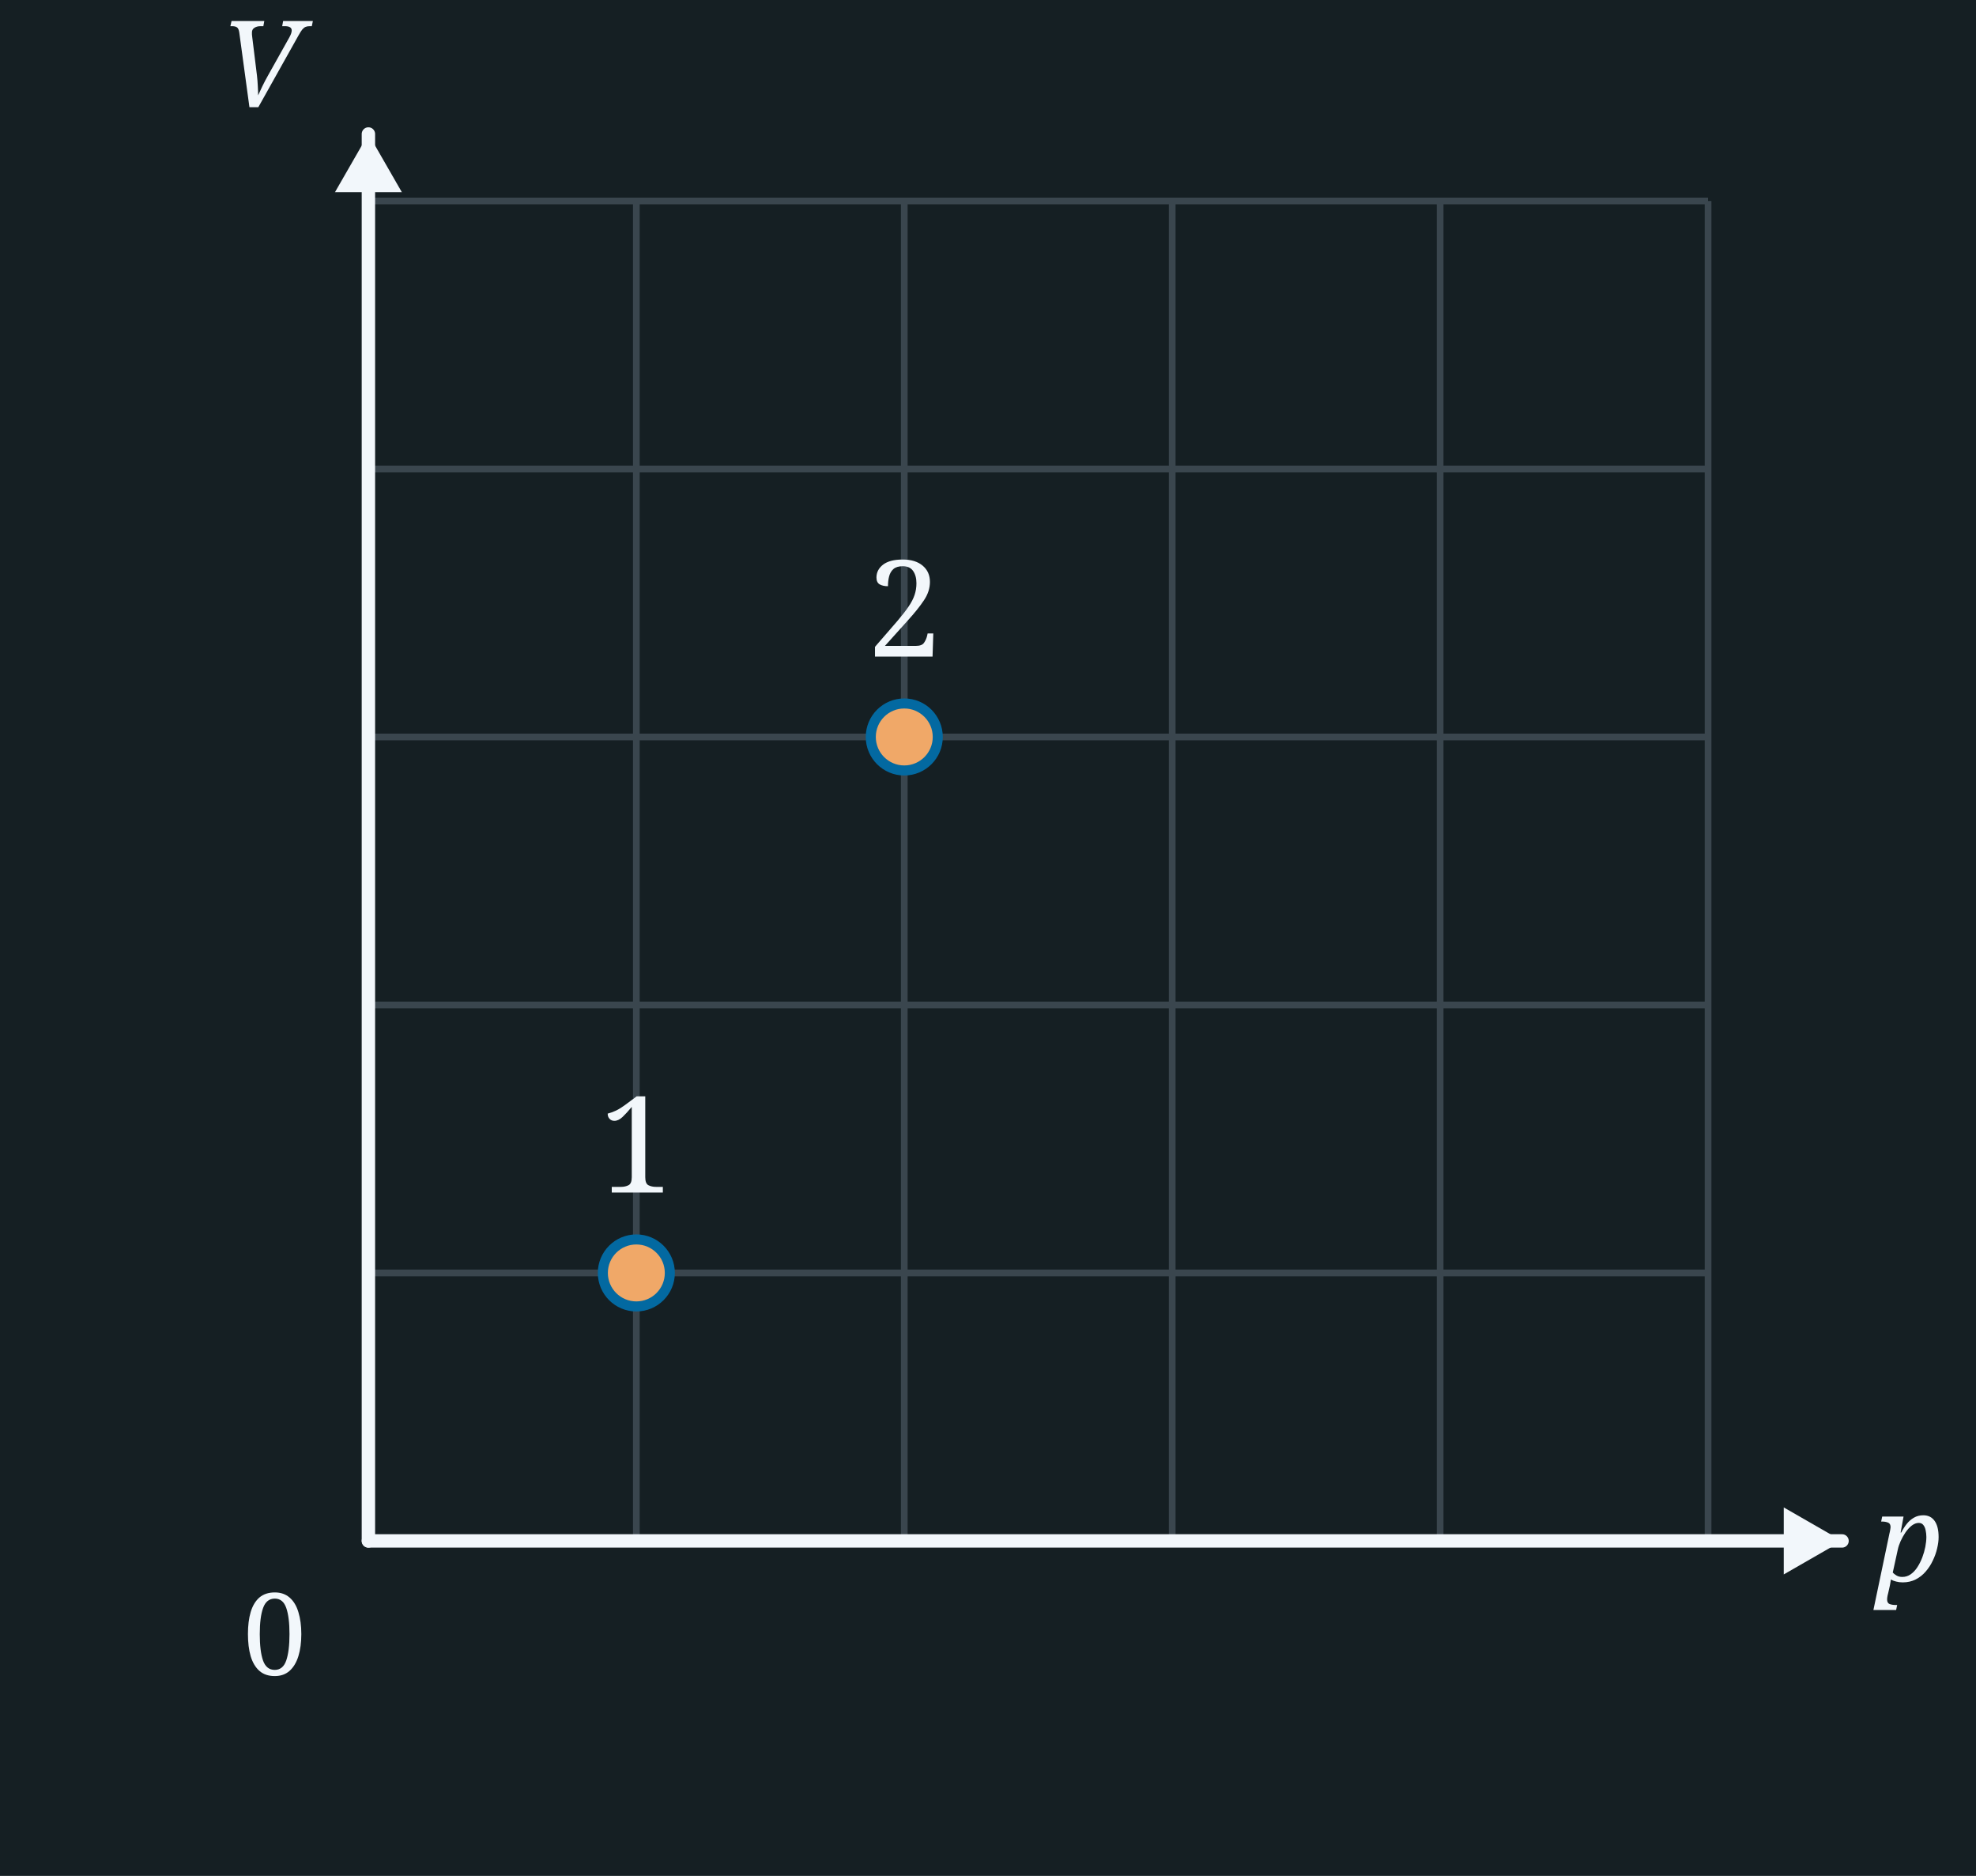
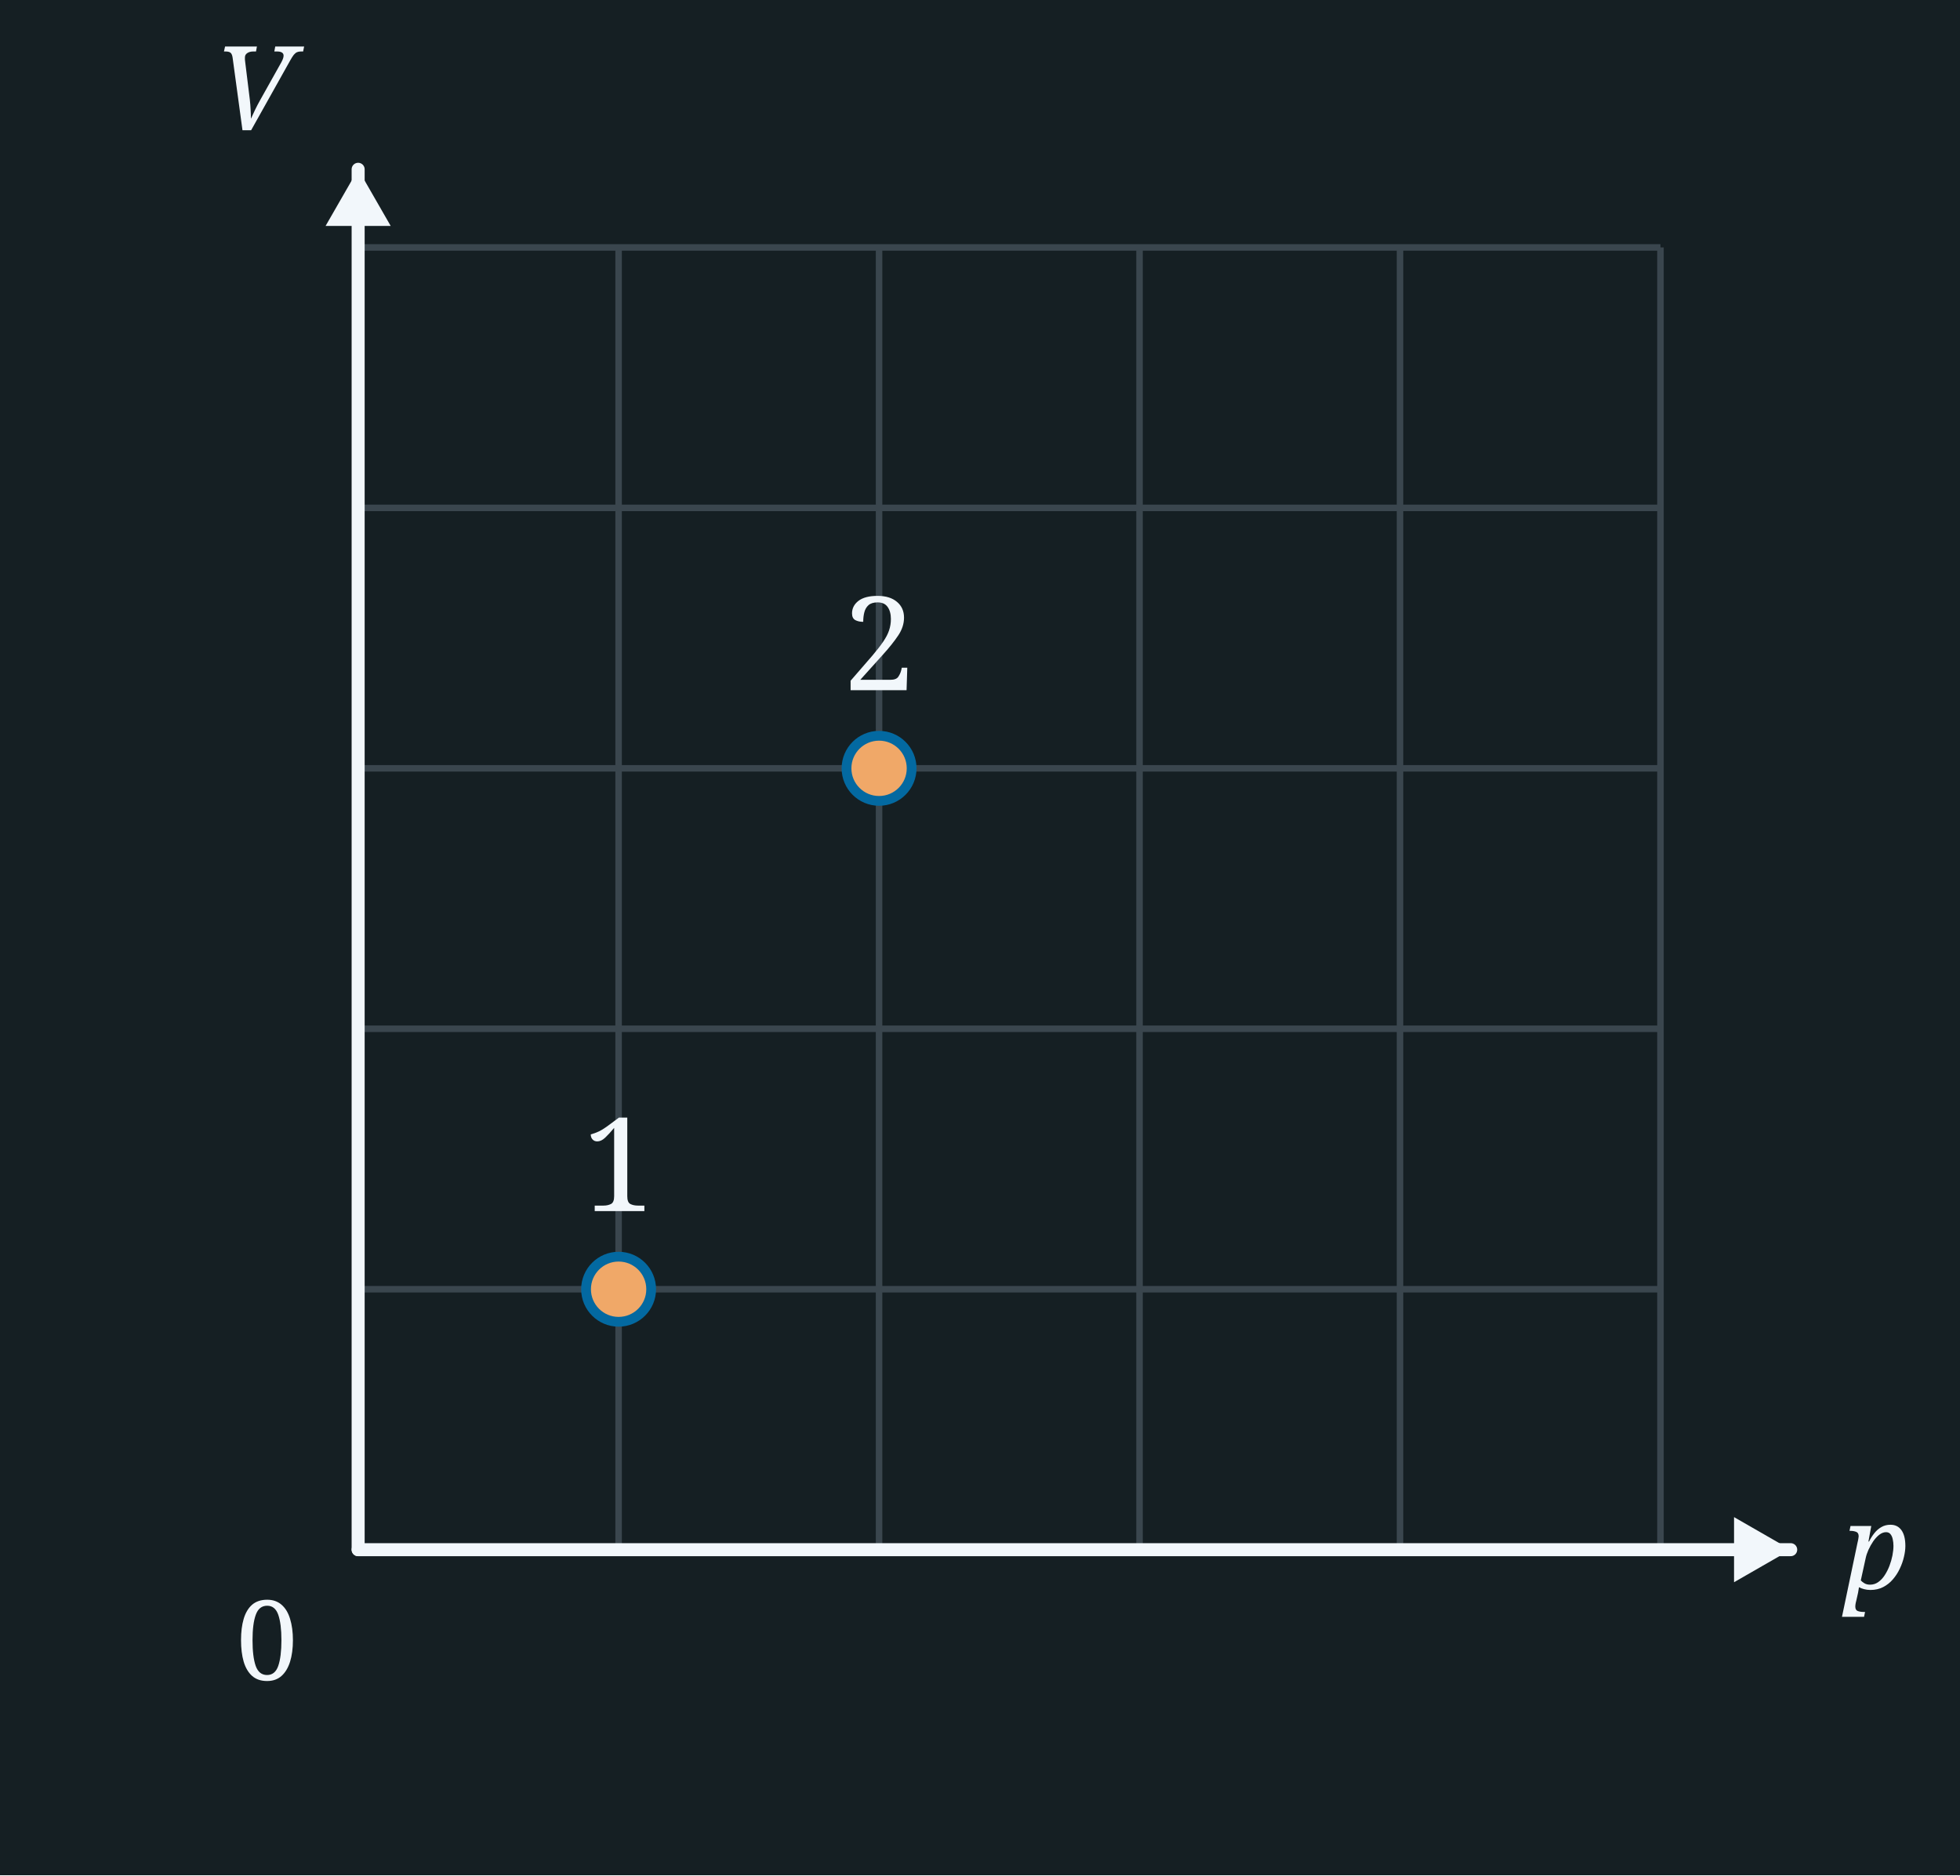
- <svg xmlns="http://www.w3.org/2000/svg" width="295" height="280" viewBox="0 0 295 280">
-   <rect x="0" y="0" width="295" height="280" fill="#151F23" />
-   <line x1="55" y1="30" x2="55" y2="230" stroke="#3A464E" stroke-width="1" />
-   <line x1="95" y1="30" x2="95" y2="230" stroke="#3A464E" stroke-width="1" />
-   <line x1="135" y1="30" x2="135" y2="230" stroke="#3A464E" stroke-width="1" />
-   <line x1="175" y1="30" x2="175" y2="230" stroke="#3A464E" stroke-width="1" />
-   <line x1="215" y1="30" x2="215" y2="230" stroke="#3A464E" stroke-width="1" />
-   <line x1="255" y1="30" x2="255" y2="230" stroke="#3A464E" stroke-width="1" />
-   <line x1="55" y1="30" x2="255" y2="30" stroke="#3A464E" stroke-width="1" />
-   <line x1="55" y1="70" x2="255" y2="70" stroke="#3A464E" stroke-width="1" />
-   <line x1="55" y1="110" x2="255" y2="110" stroke="#3A464E" stroke-width="1" />
-   <line x1="55" y1="150" x2="255" y2="150" stroke="#3A464E" stroke-width="1" />
-   <line x1="55" y1="190" x2="255" y2="190" stroke="#3A464E" stroke-width="1" />
-   <line x1="55" y1="230" x2="255" y2="230" stroke="#3A464E" stroke-width="1" />
-   <line x1="55.0" y1="230.0" x2="55.0" y2="20.0" stroke="#F2F7FB" stroke-width="2" stroke-linecap="round" />
-   <polygon points="55.0,20.0 60.0,28.7 50.0,28.7" fill="#F2F7FB" />
-   <line x1="55.0" y1="230.0" x2="275.0" y2="230.0" stroke="#F2F7FB" stroke-width="2" stroke-linecap="round" />
-   <polygon points="275.0,230.0 266.3,235.0 266.3,225.0" fill="#F2F7FB" />
-   <text x="41.0" y="250.0" font-family="Georgia, serif" font-weight="normal" font-size="17" fill="#F2F7FB" text-anchor="middle">0</text>
-   <text x="39.0" y="16.0" font-family="Georgia, serif" font-style="italic" font-weight="normal" font-size="18" fill="#F2F7FB" text-anchor="middle">V</text>
-   <text x="285.0" y="236.0" font-family="Georgia, serif" font-style="italic" font-weight="normal" font-size="18" fill="#F2F7FB" text-anchor="middle">p</text>
-   <circle cx="95.0" cy="190.0" r="5" fill="#f0a868" stroke="#0369a1" stroke-width="1.5" />
-   <circle cx="135.0" cy="110.0" r="5" fill="#f0a868" stroke="#0369a1" stroke-width="1.5" />
-   <text x="95.0" y="178.0" font-family="Georgia, serif" font-weight="normal" font-size="20" fill="#F2F7FB" text-anchor="middle">1</text>
-   <text x="135.0" y="98.0" font-family="Georgia, serif" font-weight="normal" font-size="20" fill="#F2F7FB" text-anchor="middle">2</text>
+ <svg xmlns="http://www.w3.org/2000/svg" width="301" height="288" viewBox="0 0 301 288">
+   <rect x="0" y="0" width="301" height="288" fill="#151F23" />
+   <line x1="55" y1="38" x2="55" y2="238" stroke="#3A464E" stroke-width="1" />
+   <line x1="95" y1="38" x2="95" y2="238" stroke="#3A464E" stroke-width="1" />
+   <line x1="135" y1="38" x2="135" y2="238" stroke="#3A464E" stroke-width="1" />
+   <line x1="175" y1="38" x2="175" y2="238" stroke="#3A464E" stroke-width="1" />
+   <line x1="215" y1="38" x2="215" y2="238" stroke="#3A464E" stroke-width="1" />
+   <line x1="255" y1="38" x2="255" y2="238" stroke="#3A464E" stroke-width="1" />
+   <line x1="55" y1="38" x2="255" y2="38" stroke="#3A464E" stroke-width="1" />
+   <line x1="55" y1="78" x2="255" y2="78" stroke="#3A464E" stroke-width="1" />
+   <line x1="55" y1="118" x2="255" y2="118" stroke="#3A464E" stroke-width="1" />
+   <line x1="55" y1="158" x2="255" y2="158" stroke="#3A464E" stroke-width="1" />
+   <line x1="55" y1="198" x2="255" y2="198" stroke="#3A464E" stroke-width="1" />
+   <line x1="55" y1="238" x2="255" y2="238" stroke="#3A464E" stroke-width="1" />
+   <line x1="55.0" y1="238.0" x2="55.0" y2="26.0" stroke="#F2F7FB" stroke-width="2" stroke-linecap="round" />
+   <polygon points="55.0,26.0 60.0,34.7 50.0,34.7" fill="#F2F7FB" />
+   <line x1="55.0" y1="238.0" x2="275.0" y2="238.0" stroke="#F2F7FB" stroke-width="2" stroke-linecap="round" />
+   <polygon points="275.0,238.0 266.3,243.0 266.3,233.0" fill="#F2F7FB" />
+   <text x="41.0" y="258.0" font-family="Georgia, serif" font-weight="normal" font-size="17" fill="#F2F7FB" text-anchor="middle">0</text>
+   <text x="39.0" y="20.0" font-family="Georgia, serif" font-style="italic" font-weight="normal" font-size="18" fill="#F2F7FB" text-anchor="middle">V</text>
+   <text x="283.0" y="244.0" font-family="Georgia, serif" font-style="italic" font-weight="normal" font-size="18" fill="#F2F7FB" text-anchor="start">p</text>
+   <circle cx="95.0" cy="198.0" r="5" fill="#f0a868" stroke="#0369a1" stroke-width="1.5" />
+   <circle cx="135.0" cy="118.0" r="5" fill="#f0a868" stroke="#0369a1" stroke-width="1.5" />
+   <text x="95.0" y="186.0" font-family="Georgia, serif" font-weight="normal" font-size="20" fill="#F2F7FB" text-anchor="middle">1</text>
+   <text x="135.0" y="106.0" font-family="Georgia, serif" font-weight="normal" font-size="20" fill="#F2F7FB" text-anchor="middle">2</text>
</svg>
